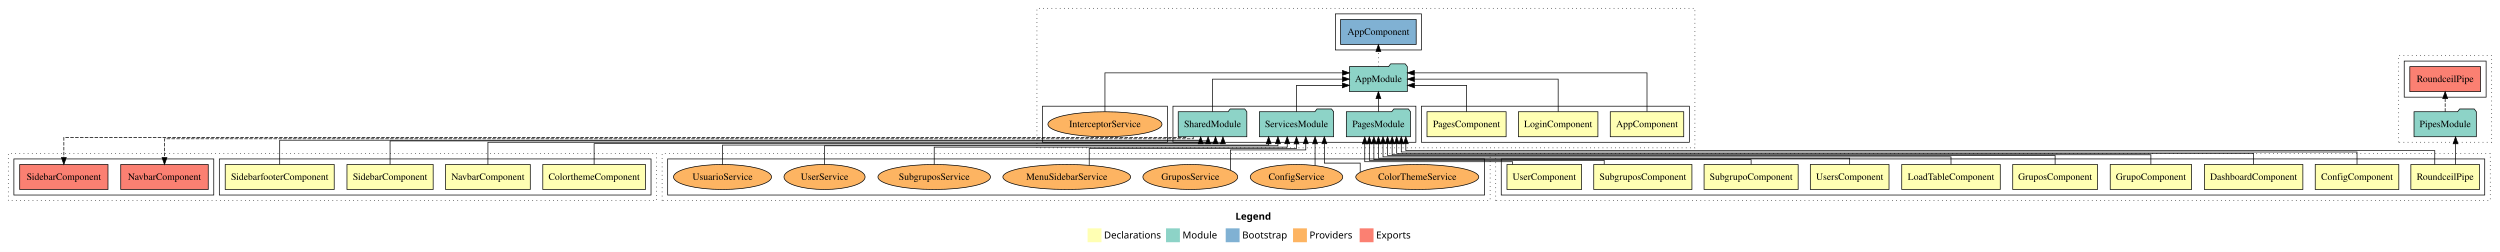
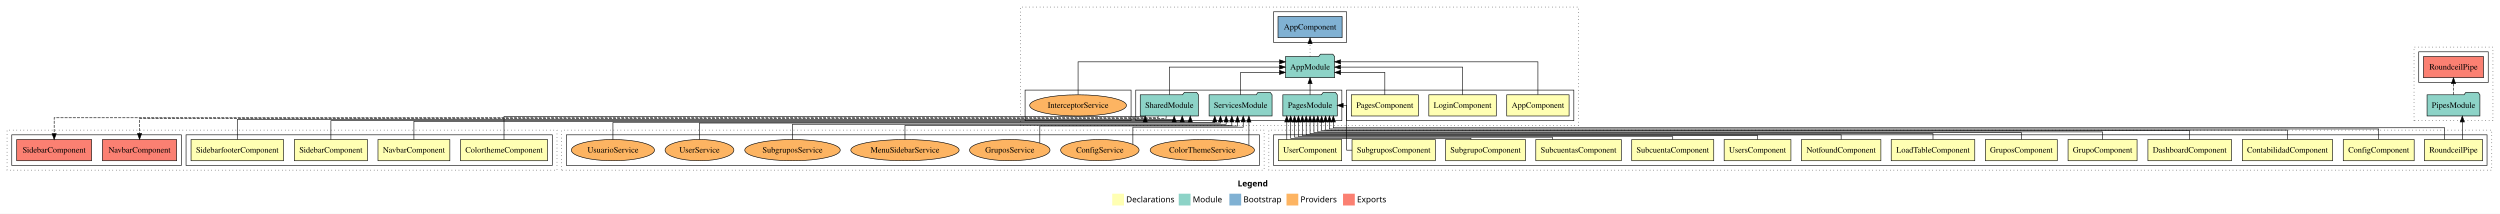
- <svg xmlns="http://www.w3.org/2000/svg" width="3602pt" height="363pt" viewBox="0.00 0.00 3602.00 363.00">
+ <svg xmlns="http://www.w3.org/2000/svg" width="4246pt" height="363pt" viewBox="0.00 0.00 4246.00 363.00">
  <g id="graph0" class="graph" transform="scale(1 1) rotate(0) translate(4 359)">
-     <polygon fill="#ffffff" stroke="transparent" points="-4,4 -4,-359 3598,-359 3598,4 -4,4" />
-     <text text-anchor="start" x="1776.009" y="-42.4" font-family="sans-serif" font-weight="bold" font-size="14.00" fill="#000000">Legend</text>
-     <polygon fill="#ffffb3" stroke="transparent" points="1563,-10 1563,-30 1583,-30 1583,-10 1563,-10" />
-     <text text-anchor="start" x="1586.629" y="-15.4" font-family="sans-serif" font-size="14.00" fill="#000000">  Declarations</text>
-     <polygon fill="#8dd3c7" stroke="transparent" points="1676,-10 1676,-30 1696,-30 1696,-10 1676,-10" />
-     <text text-anchor="start" x="1699.725" y="-15.4" font-family="sans-serif" font-size="14.00" fill="#000000">  Module</text>
-     <polygon fill="#80b1d3" stroke="transparent" points="1762,-10 1762,-30 1782,-30 1782,-10 1762,-10" />
-     <text text-anchor="start" x="1785.781" y="-15.4" font-family="sans-serif" font-size="14.00" fill="#000000">  Bootstrap</text>
-     <polygon fill="#fdb462" stroke="transparent" points="1859,-10 1859,-30 1879,-30 1879,-10 1859,-10" />
-     <text text-anchor="start" x="1882.673" y="-15.4" font-family="sans-serif" font-size="14.00" fill="#000000">  Providers</text>
-     <polygon fill="#fb8072" stroke="transparent" points="1955,-10 1955,-30 1975,-30 1975,-10 1955,-10" />
-     <text text-anchor="start" x="1978.726" y="-15.4" font-family="sans-serif" font-size="14.00" fill="#000000">  Exports</text>
+     <polygon fill="#ffffff" stroke="transparent" points="-4,4 -4,-359 4242,-359 4242,4 -4,4" />
+     <text text-anchor="start" x="2098.009" y="-42.4" font-family="sans-serif" font-weight="bold" font-size="14.00" fill="#000000">Legend</text>
+     <polygon fill="#ffffb3" stroke="transparent" points="1885,-10 1885,-30 1905,-30 1905,-10 1885,-10" />
+     <text text-anchor="start" x="1908.629" y="-15.4" font-family="sans-serif" font-size="14.00" fill="#000000">  Declarations</text>
+     <polygon fill="#8dd3c7" stroke="transparent" points="1998,-10 1998,-30 2018,-30 2018,-10 1998,-10" />
+     <text text-anchor="start" x="2021.725" y="-15.4" font-family="sans-serif" font-size="14.00" fill="#000000">  Module</text>
+     <polygon fill="#80b1d3" stroke="transparent" points="2084,-10 2084,-30 2104,-30 2104,-10 2084,-10" />
+     <text text-anchor="start" x="2107.781" y="-15.4" font-family="sans-serif" font-size="14.00" fill="#000000">  Bootstrap</text>
+     <polygon fill="#fdb462" stroke="transparent" points="2181,-10 2181,-30 2201,-30 2201,-10 2181,-10" />
+     <text text-anchor="start" x="2204.673" y="-15.4" font-family="sans-serif" font-size="14.00" fill="#000000">  Providers</text>
+     <polygon fill="#fb8072" stroke="transparent" points="2277,-10 2277,-30 2297,-30 2297,-10 2277,-10" />
+     <text text-anchor="start" x="2300.726" y="-15.4" font-family="sans-serif" font-size="14.00" fill="#000000">  Exports</text>
    <g id="clust1" class="cluster">
-       <polygon fill="none" stroke="#000000" stroke-dasharray="1,5" points="1490,-146 1490,-347 2438,-347 2438,-146 1490,-146" />
+       <polygon fill="none" stroke="#000000" stroke-dasharray="1,5" points="1729,-146 1729,-347 2677,-347 2677,-146 1729,-146" />
    </g>
    <g id="clust2" class="cluster">
-       <polygon fill="none" stroke="#000000" points="2044,-154 2044,-206 2430,-206 2430,-154 2044,-154" />
+       <polygon fill="none" stroke="#000000" points="2283,-154 2283,-206 2669,-206 2669,-154 2283,-154" />
    </g>
    <g id="clust6" class="cluster">
-       <polygon fill="none" stroke="#000000" points="1686,-154 1686,-206 2036,-206 2036,-154 1686,-154" />
+       <polygon fill="none" stroke="#000000" points="1925,-154 1925,-206 2275,-206 2275,-154 1925,-154" />
    </g>
    <g id="clust8" class="cluster">
-       <polygon fill="none" stroke="#000000" points="1920,-287 1920,-339 2044,-339 2044,-287 1920,-287" />
+       <polygon fill="none" stroke="#000000" points="2159,-287 2159,-339 2283,-339 2283,-287 2159,-287" />
    </g>
    <g id="clust9" class="cluster">
-       <polygon fill="none" stroke="#000000" points="1498,-154 1498,-206 1678,-206 1678,-154 1498,-154" />
+       <polygon fill="none" stroke="#000000" points="1737,-154 1737,-206 1917,-206 1917,-154 1737,-154" />
    </g>
    <g id="clust10" class="cluster">
-       <polygon fill="none" stroke="#000000" stroke-dasharray="1,5" points="2151,-70 2151,-138 3584,-138 3584,-70 2151,-70" />
+       <polygon fill="none" stroke="#000000" stroke-dasharray="1,5" points="2151,-70 2151,-138 4228,-138 4228,-70 2151,-70" />
    </g>
    <g id="clust11" class="cluster">
-       <polygon fill="none" stroke="#000000" points="2159,-78 2159,-130 3576,-130 3576,-78 2159,-78" />
-     </g>
-     <g id="clust26" class="cluster">
-       <polygon fill="none" stroke="#000000" stroke-dasharray="1,5" points="3452,-154 3452,-279 3586,-279 3586,-154 3452,-154" />
+       <polygon fill="none" stroke="#000000" points="2159,-78 2159,-130 4220,-130 4220,-78 2159,-78" />
    </g>
    <g id="clust30" class="cluster">
-       <polygon fill="none" stroke="#000000" points="3460,-219 3460,-271 3578,-271 3578,-219 3460,-219" />
-     </g>
-     <g id="clust33" class="cluster">
+       <polygon fill="none" stroke="#000000" stroke-dasharray="1,5" points="4096,-154 4096,-279 4230,-279 4230,-154 4096,-154" />
+     </g>
+     <g id="clust34" class="cluster">
+       <polygon fill="none" stroke="#000000" points="4104,-219 4104,-271 4222,-271 4222,-219 4104,-219" />
+     </g>
+     <g id="clust37" class="cluster">
      <polygon fill="none" stroke="#000000" stroke-dasharray="1,5" points="950,-70 950,-138 2143,-138 2143,-70 950,-70" />
    </g>
-     <g id="clust38" class="cluster">
+     <g id="clust42" class="cluster">
      <polygon fill="none" stroke="#000000" points="958,-78 958,-130 2135,-130 2135,-78 958,-78" />
    </g>
-     <g id="clust39" class="cluster">
+     <g id="clust43" class="cluster">
      <polygon fill="none" stroke="#000000" stroke-dasharray="1,5" points="8,-70 8,-138 942,-138 942,-70 8,-70" />
    </g>
-     <g id="clust40" class="cluster">
+     <g id="clust44" class="cluster">
      <polygon fill="none" stroke="#000000" points="312,-78 312,-130 934,-130 934,-78 312,-78" />
    </g>
-     <g id="clust46" class="cluster">
+     <g id="clust50" class="cluster">
      <polygon fill="none" stroke="#000000" points="16,-78 16,-130 304,-130 304,-78 16,-78" />
    </g>
    <g id="node1" class="node">
-       <polygon fill="#ffffb3" stroke="#000000" points="2421.94,-198 2316.06,-198 2316.06,-162 2421.94,-162 2421.94,-198" />
-       <text text-anchor="middle" x="2369" y="-175.8" font-family="Times,serif" font-size="14.00" fill="#000000">AppComponent</text>
+       <polygon fill="#ffffb3" stroke="#000000" points="2660.94,-198 2555.06,-198 2555.06,-162 2660.94,-162 2660.94,-198" />
+       <text text-anchor="middle" x="2608" y="-175.8" font-family="Times,serif" font-size="14.00" fill="#000000">AppComponent</text>
    </g>
    <g id="node4" class="node">
-       <polygon fill="#8dd3c7" stroke="#000000" points="2023.657,-263 2020.657,-267 1999.657,-267 1996.657,-263 1940.343,-263 1940.343,-227 2023.657,-227 2023.657,-263" />
-       <text text-anchor="middle" x="1982" y="-240.8" font-family="Times,serif" font-size="14.00" fill="#000000">AppModule</text>
+       <polygon fill="#8dd3c7" stroke="#000000" points="2262.657,-263 2259.657,-267 2238.657,-267 2235.657,-263 2179.343,-263 2179.343,-227 2262.657,-227 2262.657,-263" />
+       <text text-anchor="middle" x="2221" y="-240.8" font-family="Times,serif" font-size="14.00" fill="#000000">AppModule</text>
    </g>
    <g id="edge1" class="edge">
-       <path fill="none" stroke="#000000" d="M2369,-198.292C2369,-220.206 2369,-254 2369,-254 2369,-254 2033.784,-254 2033.784,-254" />
-       <polygon fill="#000000" stroke="#000000" points="2033.784,-250.5 2023.784,-254 2033.783,-257.5 2033.784,-250.5" />
+       <path fill="none" stroke="#000000" d="M2608,-198.292C2608,-220.206 2608,-254 2608,-254 2608,-254 2272.784,-254 2272.784,-254" />
+       <polygon fill="#000000" stroke="#000000" points="2272.784,-250.5 2262.784,-254 2272.783,-257.5 2272.784,-250.5" />
    </g>
    <g id="node2" class="node">
-       <polygon fill="#ffffb3" stroke="#000000" points="2298.276,-198 2183.724,-198 2183.724,-162 2298.276,-162 2298.276,-198" />
-       <text text-anchor="middle" x="2241" y="-175.8" font-family="Times,serif" font-size="14.00" fill="#000000">LoginComponent</text>
+       <polygon fill="#ffffb3" stroke="#000000" points="2537.276,-198 2422.724,-198 2422.724,-162 2537.276,-162 2537.276,-198" />
+       <text text-anchor="middle" x="2480" y="-175.8" font-family="Times,serif" font-size="14.00" fill="#000000">LoginComponent</text>
    </g>
    <g id="edge2" class="edge">
-       <path fill="none" stroke="#000000" d="M2241,-198.106C2241,-217.339 2241,-245 2241,-245 2241,-245 2033.901,-245 2033.901,-245" />
-       <polygon fill="#000000" stroke="#000000" points="2033.901,-241.5 2023.901,-245 2033.901,-248.5 2033.901,-241.5" />
+       <path fill="none" stroke="#000000" d="M2480,-198.106C2480,-217.339 2480,-245 2480,-245 2480,-245 2272.901,-245 2272.901,-245" />
+       <polygon fill="#000000" stroke="#000000" points="2272.901,-241.5 2262.901,-245 2272.901,-248.5 2272.901,-241.5" />
    </g>
    <g id="node3" class="node">
-       <polygon fill="#ffffb3" stroke="#000000" points="2165.989,-198 2052.011,-198 2052.011,-162 2165.989,-162 2165.989,-198" />
-       <text text-anchor="middle" x="2109" y="-175.8" font-family="Times,serif" font-size="14.00" fill="#000000">PagesComponent</text>
+       <polygon fill="#ffffb3" stroke="#000000" points="2404.989,-198 2291.011,-198 2291.011,-162 2404.989,-162 2404.989,-198" />
+       <text text-anchor="middle" x="2348" y="-175.8" font-family="Times,serif" font-size="14.00" fill="#000000">PagesComponent</text>
    </g>
    <g id="edge3" class="edge">
-       <path fill="none" stroke="#000000" d="M2109,-198.027C2109,-214.398 2109,-236 2109,-236 2109,-236 2033.937,-236 2033.937,-236" />
-       <polygon fill="#000000" stroke="#000000" points="2033.937,-232.5 2023.937,-236 2033.937,-239.5 2033.937,-232.5" />
+       <path fill="none" stroke="#000000" d="M2348,-198.027C2348,-214.398 2348,-236 2348,-236 2348,-236 2272.936,-236 2272.936,-236" />
+       <polygon fill="#000000" stroke="#000000" points="2272.937,-232.5 2262.936,-236 2272.936,-239.5 2272.937,-232.5" />
    </g>
    <g id="node8" class="node">
-       <polygon fill="#80b1d3" stroke="#000000" points="2036.439,-331 1927.561,-331 1927.561,-295 2036.439,-295 2036.439,-331" />
-       <text text-anchor="middle" x="1982" y="-308.8" font-family="Times,serif" font-size="14.00" fill="#000000">AppComponent </text>
+       <polygon fill="#80b1d3" stroke="#000000" points="2275.439,-331 2166.561,-331 2166.561,-295 2275.439,-295 2275.439,-331" />
+       <text text-anchor="middle" x="2221" y="-308.8" font-family="Times,serif" font-size="14.00" fill="#000000">AppComponent </text>
    </g>
    <g id="edge7" class="edge">
-       <path fill="none" stroke="#000000" stroke-dasharray="1,5" d="M1982,-263.223C1982,-263.223 1982,-284.727 1982,-284.727" />
-       <polygon fill="#000000" stroke="#000000" points="1978.5,-284.727 1982,-294.727 1985.5,-284.727 1978.5,-284.727" />
+       <path fill="none" stroke="#000000" stroke-dasharray="1,5" d="M2221,-263.223C2221,-263.223 2221,-284.727 2221,-284.727" />
+       <polygon fill="#000000" stroke="#000000" points="2217.5,-284.727 2221,-294.727 2224.5,-284.727 2217.5,-284.727" />
    </g>
    <g id="node5" class="node">
-       <polygon fill="#8dd3c7" stroke="#000000" points="2028.206,-198 2025.206,-202 2004.206,-202 2001.206,-198 1935.794,-198 1935.794,-162 2028.206,-162 2028.206,-198" />
-       <text text-anchor="middle" x="1982" y="-175.8" font-family="Times,serif" font-size="14.00" fill="#000000">PagesModule</text>
+       <polygon fill="#8dd3c7" stroke="#000000" points="2267.206,-198 2264.206,-202 2243.206,-202 2240.206,-198 2174.794,-198 2174.794,-162 2267.206,-162 2267.206,-198" />
+       <text text-anchor="middle" x="2221" y="-175.8" font-family="Times,serif" font-size="14.00" fill="#000000">PagesModule</text>
    </g>
    <g id="edge4" class="edge">
-       <path fill="none" stroke="#000000" d="M1982,-198.106C1982,-198.106 1982,-216.991 1982,-216.991" />
-       <polygon fill="#000000" stroke="#000000" points="1978.5,-216.991 1982,-226.991 1985.5,-216.991 1978.5,-216.991" />
+       <path fill="none" stroke="#000000" d="M2221,-198.106C2221,-198.106 2221,-216.991 2221,-216.991" />
+       <polygon fill="#000000" stroke="#000000" points="2217.5,-216.991 2221,-226.991 2224.5,-216.991 2217.5,-216.991" />
    </g>
    <g id="node6" class="node">
-       <polygon fill="#8dd3c7" stroke="#000000" points="1917.472,-198 1914.472,-202 1893.472,-202 1890.472,-198 1810.528,-198 1810.528,-162 1917.472,-162 1917.472,-198" />
-       <text text-anchor="middle" x="1864" y="-175.8" font-family="Times,serif" font-size="14.00" fill="#000000">ServicesModule</text>
+       <polygon fill="#8dd3c7" stroke="#000000" points="2156.472,-198 2153.472,-202 2132.472,-202 2129.472,-198 2049.528,-198 2049.528,-162 2156.472,-162 2156.472,-198" />
+       <text text-anchor="middle" x="2103" y="-175.8" font-family="Times,serif" font-size="14.00" fill="#000000">ServicesModule</text>
    </g>
    <g id="edge5" class="edge">
-       <path fill="none" stroke="#000000" d="M1864,-198.027C1864,-214.398 1864,-236 1864,-236 1864,-236 1930.065,-236 1930.065,-236" />
-       <polygon fill="#000000" stroke="#000000" points="1930.065,-239.5 1940.065,-236 1930.065,-232.5 1930.065,-239.5" />
+       <path fill="none" stroke="#000000" d="M2103,-198.027C2103,-214.398 2103,-236 2103,-236 2103,-236 2169.065,-236 2169.065,-236" />
+       <polygon fill="#000000" stroke="#000000" points="2169.065,-239.5 2179.065,-236 2169.065,-232.5 2169.065,-239.5" />
    </g>
    <g id="node7" class="node">
-       <polygon fill="#8dd3c7" stroke="#000000" points="1792.423,-198 1789.423,-202 1768.423,-202 1765.423,-198 1693.577,-198 1693.577,-162 1792.423,-162 1792.423,-198" />
-       <text text-anchor="middle" x="1743" y="-175.8" font-family="Times,serif" font-size="14.00" fill="#000000">SharedModule</text>
+       <polygon fill="#8dd3c7" stroke="#000000" points="2031.423,-198 2028.423,-202 2007.423,-202 2004.423,-198 1932.577,-198 1932.577,-162 2031.423,-162 2031.423,-198" />
+       <text text-anchor="middle" x="1982" y="-175.8" font-family="Times,serif" font-size="14.00" fill="#000000">SharedModule</text>
    </g>
    <g id="edge6" class="edge">
-       <path fill="none" stroke="#000000" d="M1743,-198.106C1743,-217.339 1743,-245 1743,-245 1743,-245 1930.096,-245 1930.096,-245" />
-       <polygon fill="#000000" stroke="#000000" points="1930.096,-248.5 1940.096,-245 1930.096,-241.5 1930.096,-248.5" />
-     </g>
-     <g id="node33" class="node">
+       <path fill="none" stroke="#000000" d="M1982,-198.106C1982,-217.339 1982,-245 1982,-245 1982,-245 2169.096,-245 2169.096,-245" />
+       <polygon fill="#000000" stroke="#000000" points="2169.096,-248.5 2179.096,-245 2169.096,-241.5 2169.096,-248.5" />
+     </g>
+     <g id="node37" class="node">
      <polygon fill="#fb8072" stroke="#000000" points="296.029,-122 169.971,-122 169.971,-86 296.029,-86 296.029,-122" />
      <text text-anchor="middle" x="233" y="-99.8" font-family="Times,serif" font-size="14.00" fill="#000000">NavbarComponent </text>
    </g>
-     <g id="edge32" class="edge">
-       <path fill="none" stroke="#000000" stroke-dasharray="5,2" d="M1715.196,-161.92C1715.196,-160.154 1715.196,-159 1715.196,-159 1715.196,-159 233,-159 233,-159 233,-159 233,-132.009 233,-132.009" />
-       <polygon fill="#000000" stroke="#000000" points="236.5,-132.009 233,-122.009 229.5,-132.009 236.5,-132.009" />
-     </g>
-     <g id="node34" class="node">
+     <g id="edge36" class="edge">
+       <path fill="none" stroke="#000000" stroke-dasharray="5,2" d="M1976.536,-161.832C1976.536,-159.552 1976.536,-158 1976.536,-158 1976.536,-158 233,-158 233,-158 233,-158 233,-132.282 233,-132.282" />
+       <polygon fill="#000000" stroke="#000000" points="236.5,-132.282 233,-122.282 229.5,-132.282 236.5,-132.282" />
+     </g>
+     <g id="node38" class="node">
      <polygon fill="#fb8072" stroke="#000000" points="151.596,-122 24.404,-122 24.404,-86 151.596,-86 151.596,-122" />
      <text text-anchor="middle" x="88" y="-99.8" font-family="Times,serif" font-size="14.00" fill="#000000">SidebarComponent </text>
    </g>
-     <g id="edge33" class="edge">
-       <path fill="none" stroke="#000000" stroke-dasharray="5,2" d="M1704.493,-161.816C1704.493,-161.297 1704.493,-161 1704.493,-161 1704.493,-161 88,-161 88,-161 88,-161 88,-132.035 88,-132.035" />
-       <polygon fill="#000000" stroke="#000000" points="91.5,-132.035 88,-122.035 84.5,-132.035 91.5,-132.035" />
+     <g id="edge37" class="edge">
+       <path fill="none" stroke="#000000" stroke-dasharray="5,2" d="M1962.868,-161.92C1962.868,-160.154 1962.868,-159 1962.868,-159 1962.868,-159 88,-159 88,-159 88,-159 88,-132.009 88,-132.009" />
+       <polygon fill="#000000" stroke="#000000" points="91.5,-132.009 88,-122.009 84.5,-132.009 91.5,-132.009" />
    </g>
    <g id="node9" class="node">
-       <ellipse fill="#fdb462" stroke="#000000" cx="1588" cy="-180" rx="82.199" ry="18" />
-       <text text-anchor="middle" x="1588" y="-175.8" font-family="Times,serif" font-size="14.00" fill="#000000">InterceptorService</text>
+       <ellipse fill="#fdb462" stroke="#000000" cx="1827" cy="-180" rx="82.199" ry="18" />
+       <text text-anchor="middle" x="1827" y="-175.8" font-family="Times,serif" font-size="14.00" fill="#000000">InterceptorService</text>
    </g>
    <g id="edge8" class="edge">
-       <path fill="none" stroke="#000000" d="M1588,-198.292C1588,-220.206 1588,-254 1588,-254 1588,-254 1930.208,-254 1930.208,-254" />
-       <polygon fill="#000000" stroke="#000000" points="1930.208,-257.5 1940.208,-254 1930.208,-250.5 1930.208,-257.5" />
+       <path fill="none" stroke="#000000" d="M1827,-198.292C1827,-220.206 1827,-254 1827,-254 1827,-254 2169.208,-254 2169.208,-254" />
+       <polygon fill="#000000" stroke="#000000" points="2169.208,-257.5 2179.208,-254 2169.208,-250.5 2169.208,-257.5" />
    </g>
    <g id="node10" class="node">
-       <polygon fill="#ffffb3" stroke="#000000" points="3452.22,-122 3331.78,-122 3331.78,-86 3452.22,-86 3452.22,-122" />
-       <text text-anchor="middle" x="3392" y="-99.8" font-family="Times,serif" font-size="14.00" fill="#000000">ConfigComponent</text>
+       <polygon fill="#ffffb3" stroke="#000000" points="4096.22,-122 3975.78,-122 3975.78,-86 4096.22,-86 4096.22,-122" />
+       <text text-anchor="middle" x="4036" y="-99.8" font-family="Times,serif" font-size="14.00" fill="#000000">ConfigComponent</text>
    </g>
    <g id="edge9" class="edge">
-       <path fill="none" stroke="#000000" d="M3392,-122.422C3392,-131.279 3392,-140 3392,-140 3392,-140 2014.952,-140 2014.952,-140 2014.952,-140 2014.952,-151.873 2014.952,-151.873" />
-       <polygon fill="#000000" stroke="#000000" points="2011.453,-151.873 2014.952,-161.873 2018.453,-151.873 2011.453,-151.873" />
+       <path fill="none" stroke="#000000" d="M4036,-122.422C4036,-131.279 4036,-140 4036,-140 4036,-140 2253.931,-140 2253.931,-140 2253.931,-140 2253.931,-151.873 2253.931,-151.873" />
+       <polygon fill="#000000" stroke="#000000" points="2250.431,-151.873 2253.931,-161.873 2257.431,-151.873 2250.431,-151.873" />
    </g>
    <g id="node11" class="node">
-       <polygon fill="#ffffb3" stroke="#000000" points="3313.973,-122 3172.027,-122 3172.027,-86 3313.973,-86 3313.973,-122" />
-       <text text-anchor="middle" x="3243" y="-99.8" font-family="Times,serif" font-size="14.00" fill="#000000">DashboardComponent</text>
+       <polygon fill="#ffffb3" stroke="#000000" points="3957.661,-122 3804.339,-122 3804.339,-86 3957.661,-86 3957.661,-122" />
+       <text text-anchor="middle" x="3881" y="-99.8" font-family="Times,serif" font-size="14.00" fill="#000000">ContabilidadComponent</text>
    </g>
    <g id="edge10" class="edge">
-       <path fill="none" stroke="#000000" d="M3243,-122.194C3243,-130.278 3243,-138 3243,-138 3243,-138 2008.377,-138 2008.377,-138 2008.377,-138 2008.377,-151.945 2008.377,-151.945" />
-       <polygon fill="#000000" stroke="#000000" points="2004.877,-151.944 2008.377,-161.945 2011.877,-151.945 2004.877,-151.944" />
+       <path fill="none" stroke="#000000" d="M3881,-122.194C3881,-130.278 3881,-138 3881,-138 3881,-138 2247.345,-138 2247.345,-138 2247.345,-138 2247.345,-151.945 2247.345,-151.945" />
+       <polygon fill="#000000" stroke="#000000" points="2243.845,-151.944 2247.345,-161.945 2250.845,-151.945 2243.845,-151.944" />
    </g>
    <g id="node12" class="node">
-       <polygon fill="#ffffb3" stroke="#000000" points="3153.6,-122 3036.4,-122 3036.4,-86 3153.6,-86 3153.6,-122" />
-       <text text-anchor="middle" x="3095" y="-99.8" font-family="Times,serif" font-size="14.00" fill="#000000">GrupoComponent</text>
+       <polygon fill="#ffffb3" stroke="#000000" points="3785.973,-122 3644.027,-122 3644.027,-86 3785.973,-86 3785.973,-122" />
+       <text text-anchor="middle" x="3715" y="-99.8" font-family="Times,serif" font-size="14.00" fill="#000000">DashboardComponent</text>
    </g>
    <g id="edge11" class="edge">
-       <path fill="none" stroke="#000000" d="M3095,-122.243C3095,-129.43 3095,-136 3095,-136 3095,-136 2001.802,-136 2001.802,-136 2001.802,-136 2001.802,-151.85 2001.802,-151.85" />
-       <polygon fill="#000000" stroke="#000000" points="1998.302,-151.849 2001.802,-161.85 2005.302,-151.85 1998.302,-151.849" />
+       <path fill="none" stroke="#000000" d="M3715,-122.045C3715,-129.749 3715,-137 3715,-137 3715,-137 2240.758,-137 2240.758,-137 2240.758,-137 2240.758,-151.515 2240.758,-151.515" />
+       <polygon fill="#000000" stroke="#000000" points="2237.259,-151.514 2240.758,-161.515 2244.259,-151.515 2237.259,-151.514" />
    </g>
    <g id="node13" class="node">
-       <polygon fill="#ffffb3" stroke="#000000" points="3018.045,-122 2895.955,-122 2895.955,-86 3018.045,-86 3018.045,-122" />
-       <text text-anchor="middle" x="2957" y="-99.8" font-family="Times,serif" font-size="14.00" fill="#000000">GruposComponent</text>
+       <polygon fill="#ffffb3" stroke="#000000" points="3625.6,-122 3508.4,-122 3508.4,-86 3625.6,-86 3625.6,-122" />
+       <text text-anchor="middle" x="3567" y="-99.8" font-family="Times,serif" font-size="14.00" fill="#000000">GrupoComponent</text>
    </g>
    <g id="edge12" class="edge">
-       <path fill="none" stroke="#000000" d="M2957,-122.033C2957,-128.853 2957,-135 2957,-135 2957,-135 1995.226,-135 1995.226,-135 1995.226,-135 1995.226,-151.956 1995.226,-151.956" />
-       <polygon fill="#000000" stroke="#000000" points="1991.726,-151.956 1995.226,-161.956 1998.726,-151.956 1991.726,-151.956" />
+       <path fill="none" stroke="#000000" d="M3567,-122.033C3567,-128.853 3567,-135 3567,-135 3567,-135 2234.172,-135 2234.172,-135 2234.172,-135 2234.172,-151.956 2234.172,-151.956" />
+       <polygon fill="#000000" stroke="#000000" points="2230.672,-151.956 2234.172,-161.956 2237.672,-151.956 2230.672,-151.956" />
    </g>
    <g id="node14" class="node">
-       <polygon fill="#ffffb3" stroke="#000000" points="2877.972,-122 2736.028,-122 2736.028,-86 2877.972,-86 2877.972,-122" />
-       <text text-anchor="middle" x="2807" y="-99.8" font-family="Times,serif" font-size="14.00" fill="#000000">LoadTableComponent</text>
+       <polygon fill="#ffffb3" stroke="#000000" points="3490.045,-122 3367.955,-122 3367.955,-86 3490.045,-86 3490.045,-122" />
+       <text text-anchor="middle" x="3429" y="-99.8" font-family="Times,serif" font-size="14.00" fill="#000000">GruposComponent</text>
    </g>
    <g id="edge13" class="edge">
-       <path fill="none" stroke="#000000" d="M2807,-122.201C2807,-128.028 2807,-133 2807,-133 2807,-133 1988.651,-133 1988.651,-133 1988.651,-133 1988.651,-151.963 1988.651,-151.963" />
-       <polygon fill="#000000" stroke="#000000" points="1985.151,-151.963 1988.651,-161.963 1992.151,-151.963 1985.151,-151.963" />
+       <path fill="none" stroke="#000000" d="M3429,-122.143C3429,-128.461 3429,-134 3429,-134 3429,-134 2227.586,-134 2227.586,-134 2227.586,-134 2227.586,-151.82 2227.586,-151.82" />
+       <polygon fill="#000000" stroke="#000000" points="2224.086,-151.82 2227.586,-161.82 2231.086,-151.82 2224.086,-151.82" />
    </g>
    <g id="node15" class="node">
-       <polygon fill="#ffffb3" stroke="#000000" points="3568.436,-122 3469.564,-122 3469.564,-86 3568.436,-86 3568.436,-122" />
-       <text text-anchor="middle" x="3519" y="-99.8" font-family="Times,serif" font-size="14.00" fill="#000000">RoundceilPipe</text>
+       <polygon fill="#ffffb3" stroke="#000000" points="3349.972,-122 3208.028,-122 3208.028,-86 3349.972,-86 3349.972,-122" />
+       <text text-anchor="middle" x="3279" y="-99.8" font-family="Times,serif" font-size="14.00" fill="#000000">LoadTableComponent</text>
    </g>
    <g id="edge14" class="edge">
-       <path fill="none" stroke="#000000" d="M3504.02,-122.11C3504.02,-131.897 3504.02,-142 3504.02,-142 3504.02,-142 2021.528,-142 2021.528,-142 2021.528,-142 2021.528,-151.89 2021.528,-151.89" />
-       <polygon fill="#000000" stroke="#000000" points="2018.028,-151.89 2021.528,-161.89 2025.028,-151.89 2018.028,-151.89" />
+       <path fill="none" stroke="#000000" d="M3279,-122.207C3279,-127.555 3279,-132 3279,-132 3279,-132 2221,-132 2221,-132 2221,-132 2221,-151.853 2221,-151.853" />
+       <polygon fill="#000000" stroke="#000000" points="2217.5,-151.853 2221,-161.853 2224.5,-151.853 2217.5,-151.853" />
+     </g>
+     <g id="node16" class="node">
+       <polygon fill="#ffffb3" stroke="#000000" points="3190.49,-122 3055.51,-122 3055.51,-86 3190.49,-86 3190.49,-122" />
+       <text text-anchor="middle" x="3123" y="-99.8" font-family="Times,serif" font-size="14.00" fill="#000000">NotfoundComponent</text>
+     </g>
+     <g id="edge15" class="edge">
+       <path fill="none" stroke="#000000" d="M3123,-122.058C3123,-126.495 3123,-130 3123,-130 3123,-130 2214.414,-130 2214.414,-130 2214.414,-130 2214.414,-151.949 2214.414,-151.949" />
+       <polygon fill="#000000" stroke="#000000" points="2210.914,-151.949 2214.414,-161.949 2217.914,-151.949 2210.914,-151.949" />
+     </g>
+     <g id="node17" class="node">
+       <polygon fill="#ffffb3" stroke="#000000" points="4212.436,-122 4113.564,-122 4113.564,-86 4212.436,-86 4212.436,-122" />
+       <text text-anchor="middle" x="4163" y="-99.8" font-family="Times,serif" font-size="14.00" fill="#000000">RoundceilPipe</text>
+     </g>
+     <g id="edge16" class="edge">
+       <path fill="none" stroke="#000000" d="M4148.02,-122.11C4148.02,-131.897 4148.02,-142 4148.02,-142 4148.02,-142 2260.517,-142 2260.517,-142 2260.517,-142 2260.517,-151.89 2260.517,-151.89" />
+       <polygon fill="#000000" stroke="#000000" points="2257.017,-151.89 2260.517,-161.89 2264.017,-151.89 2257.017,-151.89" />
+     </g>
+     <g id="node24" class="node">
+       <polygon fill="#8dd3c7" stroke="#000000" points="4207.882,-198 4204.882,-202 4183.882,-202 4180.882,-198 4118.118,-198 4118.118,-162 4207.882,-162 4207.882,-198" />
+       <text text-anchor="middle" x="4163" y="-175.8" font-family="Times,serif" font-size="14.00" fill="#000000">PipesModule</text>
+     </g>
+     <g id="edge23" class="edge">
+       <path fill="none" stroke="#000000" d="M4177.98,-122.011C4177.98,-122.011 4177.98,-151.855 4177.98,-151.855" />
+       <polygon fill="#000000" stroke="#000000" points="4174.48,-151.855 4177.98,-161.855 4181.48,-151.855 4174.48,-151.855" />
+     </g>
+     <g id="node18" class="node">
+       <polygon fill="#ffffb3" stroke="#000000" points="2906.65,-122 2767.35,-122 2767.35,-86 2906.65,-86 2906.65,-122" />
+       <text text-anchor="middle" x="2837" y="-99.8" font-family="Times,serif" font-size="14.00" fill="#000000">SubcuentaComponent</text>
+     </g>
+     <g id="edge17" class="edge">
+       <path fill="none" stroke="#000000" d="M2837,-122.122C2837,-124.973 2837,-127 2837,-127 2837,-127 2201.242,-127 2201.242,-127 2201.242,-127 2201.242,-151.76 2201.242,-151.76" />
+       <polygon fill="#000000" stroke="#000000" points="2197.742,-151.76 2201.242,-161.76 2204.742,-151.76 2197.742,-151.76" />
+     </g>
+     <g id="node19" class="node">
+       <polygon fill="#ffffb3" stroke="#000000" points="2749.594,-122 2604.406,-122 2604.406,-86 2749.594,-86 2749.594,-122" />
+       <text text-anchor="middle" x="2677" y="-99.8" font-family="Times,serif" font-size="14.00" fill="#000000">SubcuentasComponent</text>
+     </g>
+     <g id="edge18" class="edge">
+       <path fill="none" stroke="#000000" d="M2632.586,-122.168C2632.586,-124.448 2632.586,-126 2632.586,-126 2632.586,-126 2194.655,-126 2194.655,-126 2194.655,-126 2194.655,-151.718 2194.655,-151.718" />
+       <polygon fill="#000000" stroke="#000000" points="2191.155,-151.718 2194.655,-161.718 2198.155,-151.718 2191.155,-151.718" />
    </g>
    <g id="node20" class="node">
-       <polygon fill="#8dd3c7" stroke="#000000" points="3563.882,-198 3560.882,-202 3539.882,-202 3536.882,-198 3474.118,-198 3474.118,-162 3563.882,-162 3563.882,-198" />
-       <text text-anchor="middle" x="3519" y="-175.8" font-family="Times,serif" font-size="14.00" fill="#000000">PipesModule</text>
-     </g>
-     <g id="edge19" class="edge">
-       <path fill="none" stroke="#000000" d="M3533.98,-122.011C3533.98,-122.011 3533.98,-151.855 3533.98,-151.855" />
-       <polygon fill="#000000" stroke="#000000" points="3530.481,-151.855 3533.98,-161.855 3537.481,-151.855 3530.481,-151.855" />
-     </g>
-     <g id="node16" class="node">
      <polygon fill="#ffffb3" stroke="#000000" points="2586.776,-122 2451.224,-122 2451.224,-86 2586.776,-86 2586.776,-122" />
      <text text-anchor="middle" x="2519" y="-99.8" font-family="Times,serif" font-size="14.00" fill="#000000">SubgrupoComponent</text>
    </g>
-     <g id="edge15" class="edge">
-       <path fill="none" stroke="#000000" d="M2519,-122.169C2519,-126.046 2519,-129 2519,-129 2519,-129 1975.5,-129 1975.5,-129 1975.5,-129 1975.5,-151.876 1975.5,-151.876" />
-       <polygon fill="#000000" stroke="#000000" points="1972.001,-151.876 1975.5,-161.876 1979.001,-151.876 1972.001,-151.876" />
-     </g>
-     <g id="node17" class="node">
+     <g id="edge19" class="edge">
+       <path fill="none" stroke="#000000" d="M2494.25,-122.154C2494.25,-123.297 2494.25,-124 2494.25,-124 2494.25,-124 2188.069,-124 2188.069,-124 2188.069,-124 2188.069,-151.973 2188.069,-151.973" />
+       <polygon fill="#000000" stroke="#000000" points="2184.569,-151.973 2188.069,-161.973 2191.569,-151.973 2184.569,-151.973" />
+     </g>
+     <g id="node21" class="node">
      <polygon fill="#ffffb3" stroke="#000000" points="2433.72,-122 2292.28,-122 2292.28,-86 2433.72,-86 2433.72,-122" />
      <text text-anchor="middle" x="2363" y="-99.8" font-family="Times,serif" font-size="14.00" fill="#000000">SubgruposComponent</text>
    </g>
-     <g id="edge16" class="edge">
-       <path fill="none" stroke="#000000" d="M2307.334,-122.19C2307.334,-125.538 2307.334,-128 2307.334,-128 2307.334,-128 1968.925,-128 1968.925,-128 1968.925,-128 1968.925,-151.813 1968.925,-151.813" />
-       <polygon fill="#000000" stroke="#000000" points="1965.425,-151.813 1968.925,-161.813 1972.425,-151.813 1965.425,-151.813" />
-     </g>
-     <g id="node18" class="node">
+     <g id="edge20" class="edge">
+       <path fill="none" stroke="#000000" d="M2292.387,-104C2286.787,-104 2283.238,-104 2283.238,-104 2283.238,-104 2283.238,-180 2283.238,-180 2283.238,-180 2277.21,-180 2277.21,-180" />
+       <polygon fill="#000000" stroke="#000000" points="2277.21,-176.5 2267.21,-180 2277.21,-183.5 2277.21,-176.5" />
+     </g>
+     <g id="node22" class="node">
      <polygon fill="#ffffb3" stroke="#000000" points="2274.759,-122 2167.241,-122 2167.241,-86 2274.759,-86 2274.759,-122" />
      <text text-anchor="middle" x="2221" y="-99.8" font-family="Times,serif" font-size="14.00" fill="#000000">UserComponent</text>
    </g>
-     <g id="edge17" class="edge">
-       <path fill="none" stroke="#000000" d="M2175.366,-122.168C2175.366,-124.448 2175.366,-126 2175.366,-126 2175.366,-126 1962.35,-126 1962.35,-126 1962.35,-126 1962.35,-151.718 1962.35,-151.718" />
-       <polygon fill="#000000" stroke="#000000" points="1958.85,-151.718 1962.35,-161.718 1965.85,-151.718 1958.85,-151.718" />
-     </g>
-     <g id="node19" class="node">
-       <polygon fill="#ffffb3" stroke="#000000" points="2717.704,-122 2604.296,-122 2604.296,-86 2717.704,-86 2717.704,-122" />
-       <text text-anchor="middle" x="2661" y="-99.8" font-family="Times,serif" font-size="14.00" fill="#000000">UsersComponent</text>
-     </g>
-     <g id="edge18" class="edge">
-       <path fill="none" stroke="#000000" d="M2661,-122.159C2661,-127.043 2661,-131 2661,-131 2661,-131 1982.076,-131 1982.076,-131 1982.076,-131 1982.076,-151.754 1982.076,-151.754" />
-       <polygon fill="#000000" stroke="#000000" points="1978.576,-151.754 1982.076,-161.754 1985.576,-151.754 1978.576,-151.754" />
-     </g>
-     <g id="node21" class="node">
-       <polygon fill="#fb8072" stroke="#000000" points="3569.935,-263 3468.065,-263 3468.065,-227 3569.935,-227 3569.935,-263" />
-       <text text-anchor="middle" x="3519" y="-240.8" font-family="Times,serif" font-size="14.00" fill="#000000">RoundceilPipe </text>
-     </g>
-     <g id="edge20" class="edge">
-       <path fill="none" stroke="#000000" stroke-dasharray="5,2" d="M3519,-198.106C3519,-198.106 3519,-216.991 3519,-216.991" />
-       <polygon fill="#000000" stroke="#000000" points="3515.5,-216.991 3519,-226.991 3522.5,-216.991 3515.5,-216.991" />
-     </g>
-     <g id="node22" class="node">
+     <g id="edge21" class="edge">
+       <path fill="none" stroke="#000000" d="M2181.483,-122.011C2181.483,-122.011 2181.483,-151.855 2181.483,-151.855" />
+       <polygon fill="#000000" stroke="#000000" points="2177.983,-151.855 2181.483,-161.855 2184.983,-151.855 2177.983,-151.855" />
+     </g>
+     <g id="node23" class="node">
+       <polygon fill="#ffffb3" stroke="#000000" points="3037.704,-122 2924.296,-122 2924.296,-86 3037.704,-86 3037.704,-122" />
+       <text text-anchor="middle" x="2981" y="-99.8" font-family="Times,serif" font-size="14.00" fill="#000000">UsersComponent</text>
+     </g>
+     <g id="edge22" class="edge">
+       <path fill="none" stroke="#000000" d="M2981,-122.169C2981,-126.046 2981,-129 2981,-129 2981,-129 2207.828,-129 2207.828,-129 2207.828,-129 2207.828,-151.876 2207.828,-151.876" />
+       <polygon fill="#000000" stroke="#000000" points="2204.328,-151.876 2207.828,-161.876 2211.328,-151.876 2204.328,-151.876" />
+     </g>
+     <g id="node25" class="node">
+       <polygon fill="#fb8072" stroke="#000000" points="4213.935,-263 4112.065,-263 4112.065,-227 4213.935,-227 4213.935,-263" />
+       <text text-anchor="middle" x="4163" y="-240.8" font-family="Times,serif" font-size="14.00" fill="#000000">RoundceilPipe </text>
+     </g>
+     <g id="edge24" class="edge">
+       <path fill="none" stroke="#000000" stroke-dasharray="5,2" d="M4163,-198.106C4163,-198.106 4163,-216.991 4163,-216.991" />
+       <polygon fill="#000000" stroke="#000000" points="4159.5,-216.991 4163,-226.991 4166.5,-216.991 4159.5,-216.991" />
+     </g>
+     <g id="node26" class="node">
      <ellipse fill="#fdb462" stroke="#000000" cx="2038" cy="-104" rx="88.602" ry="18" />
      <text text-anchor="middle" x="2038" y="-99.8" font-family="Times,serif" font-size="14.00" fill="#000000">ColorThemeService</text>
    </g>
-     <g id="edge21" class="edge">
-       <path fill="none" stroke="#000000" d="M1955.774,-111.221C1955.774,-116.949 1955.774,-124 1955.774,-124 1955.774,-124 1904.114,-124 1904.114,-124 1904.114,-124 1904.114,-151.973 1904.114,-151.973" />
-       <polygon fill="#000000" stroke="#000000" points="1900.615,-151.973 1904.114,-161.973 1907.615,-151.973 1900.615,-151.973" />
-     </g>
-     <g id="node23" class="node">
+     <g id="edge25" class="edge">
+       <path fill="none" stroke="#000000" d="M2117.14,-112.424C2117.14,-112.424 2117.14,-151.728 2117.14,-151.728" />
+       <polygon fill="#000000" stroke="#000000" points="2113.64,-151.728 2117.14,-161.728 2120.64,-151.728 2113.64,-151.728" />
+     </g>
+     <g id="node27" class="node">
      <ellipse fill="#fdb462" stroke="#000000" cx="1864" cy="-104" rx="66.632" ry="18" />
      <text text-anchor="middle" x="1864" y="-99.8" font-family="Times,serif" font-size="14.00" fill="#000000">ConfigService</text>
    </g>
-     <g id="edge22" class="edge">
-       <path fill="none" stroke="#000000" d="M1890.743,-120.867C1890.743,-120.867 1890.743,-151.853 1890.743,-151.853" />
-       <polygon fill="#000000" stroke="#000000" points="1887.243,-151.853 1890.743,-161.853 1894.243,-151.853 1887.243,-151.853" />
-     </g>
-     <g id="node24" class="node">
+     <g id="edge26" class="edge">
+       <path fill="none" stroke="#000000" d="M1920.083,-113.841C1920.083,-125.395 1920.083,-143 1920.083,-143 1920.083,-143 2107.479,-143 2107.479,-143 2107.479,-143 2107.479,-151.934 2107.479,-151.934" />
+       <polygon fill="#000000" stroke="#000000" points="2103.979,-151.934 2107.479,-161.934 2110.979,-151.934 2103.979,-151.934" />
+     </g>
+     <g id="node28" class="node">
      <ellipse fill="#fdb462" stroke="#000000" cx="1711" cy="-104" rx="68.338" ry="18" />
      <text text-anchor="middle" x="1711" y="-99.8" font-family="Times,serif" font-size="14.00" fill="#000000">GruposService</text>
    </g>
-     <g id="edge23" class="edge">
-       <path fill="none" stroke="#000000" d="M1768.715,-113.841C1768.715,-125.395 1768.715,-143 1768.715,-143 1768.715,-143 1877.371,-143 1877.371,-143 1877.371,-143 1877.371,-151.934 1877.371,-151.934" />
-       <polygon fill="#000000" stroke="#000000" points="1873.872,-151.934 1877.371,-161.934 1880.872,-151.934 1873.872,-151.934" />
-     </g>
-     <g id="node25" class="node">
+     <g id="edge27" class="edge">
+       <path fill="none" stroke="#000000" d="M1762.035,-116.08C1762.035,-128.174 1762.035,-145 1762.035,-145 1762.035,-145 2097.818,-145 2097.818,-145 2097.818,-145 2097.818,-151.68 2097.818,-151.68" />
+       <polygon fill="#000000" stroke="#000000" points="2094.318,-151.68 2097.818,-161.68 2101.318,-151.68 2094.318,-151.68" />
+     </g>
+     <g id="node29" class="node">
      <ellipse fill="#fdb462" stroke="#000000" cx="1533" cy="-104" rx="92.034" ry="18" />
      <text text-anchor="middle" x="1533" y="-99.8" font-family="Times,serif" font-size="14.00" fill="#000000">MenuSidebarService</text>
    </g>
-     <g id="edge24" class="edge">
-       <path fill="none" stroke="#000000" d="M1565.334,-121.15C1565.334,-132.385 1565.334,-145 1565.334,-145 1565.334,-145 1864,-145 1864,-145 1864,-145 1864,-151.68 1864,-151.68" />
-       <polygon fill="#000000" stroke="#000000" points="1860.5,-151.68 1864,-161.68 1867.5,-151.68 1860.5,-151.68" />
-     </g>
-     <g id="node26" class="node">
+     <g id="edge28" class="edge">
+       <path fill="none" stroke="#000000" d="M1533,-122.055C1533,-133.439 1533,-146 1533,-146 1533,-146 2088.157,-146 2088.157,-146 2088.157,-146 2088.157,-151.806 2088.157,-151.806" />
+       <polygon fill="#000000" stroke="#000000" points="2084.658,-151.805 2088.157,-161.806 2091.658,-151.806 2084.658,-151.805" />
+     </g>
+     <g id="node30" class="node">
      <ellipse fill="#fdb462" stroke="#000000" cx="1342" cy="-104" rx="81.103" ry="18" />
      <text text-anchor="middle" x="1342" y="-99.8" font-family="Times,serif" font-size="14.00" fill="#000000">SubgruposService</text>
    </g>
-     <g id="edge25" class="edge">
-       <path fill="none" stroke="#000000" d="M1342,-122.485C1342,-134.14 1342,-147 1342,-147 1342,-147 1850.629,-147 1850.629,-147 1850.629,-147 1850.629,-151.955 1850.629,-151.955" />
-       <polygon fill="#000000" stroke="#000000" points="1847.129,-151.955 1850.629,-161.955 1854.129,-151.955 1847.129,-151.955" />
-     </g>
-     <g id="node27" class="node">
+     <g id="edge29" class="edge">
+       <path fill="none" stroke="#000000" d="M1342,-122.15C1342,-134.271 1342,-148 1342,-148 1342,-148 2078.497,-148 2078.497,-148 2078.497,-148 2078.497,-151.757 2078.497,-151.757" />
+       <polygon fill="#000000" stroke="#000000" points="2074.997,-151.757 2078.497,-161.757 2081.997,-151.757 2074.997,-151.757" />
+     </g>
+     <g id="node31" class="node">
      <ellipse fill="#fdb462" stroke="#000000" cx="1184" cy="-104" rx="58.441" ry="18" />
      <text text-anchor="middle" x="1184" y="-99.8" font-family="Times,serif" font-size="14.00" fill="#000000">UserService</text>
    </g>
-     <g id="edge26" class="edge">
-       <path fill="none" stroke="#000000" d="M1184,-122.044C1184,-134.563 1184,-149 1184,-149 1184,-149 1837.257,-149 1837.257,-149 1837.257,-149 1837.257,-151.967 1837.257,-151.967" />
-       <polygon fill="#000000" stroke="#000000" points="1833.757,-151.967 1837.257,-161.967 1840.757,-151.967 1833.757,-151.967" />
-     </g>
-     <g id="node28" class="node">
+     <g id="edge30" class="edge">
+       <path fill="none" stroke="#000000" d="M1184,-122.18C1184,-135.038 1184,-150 1184,-150 1184,-150 2068.836,-150 2068.836,-150 2068.836,-150 2068.836,-151.857 2068.836,-151.857" />
+       <polygon fill="#000000" stroke="#000000" points="2065.336,-151.857 2068.836,-161.857 2072.336,-151.857 2065.336,-151.857" />
+     </g>
+     <g id="node32" class="node">
      <ellipse fill="#fdb462" stroke="#000000" cx="1037" cy="-104" rx="70.622" ry="18" />
      <text text-anchor="middle" x="1037" y="-99.8" font-family="Times,serif" font-size="14.00" fill="#000000">UsuarioService</text>
    </g>
-     <g id="edge27" class="edge">
-       <path fill="none" stroke="#000000" d="M1037,-122.18C1037,-135.038 1037,-150 1037,-150 1037,-150 1823.886,-150 1823.886,-150 1823.886,-150 1823.886,-151.857 1823.886,-151.857" />
-       <polygon fill="#000000" stroke="#000000" points="1820.386,-151.857 1823.886,-161.857 1827.386,-151.857 1820.386,-151.857" />
-     </g>
-     <g id="node29" class="node">
+     <g id="edge31" class="edge">
+       <path fill="none" stroke="#000000" d="M1037,-122.037C1037,-135.291 1037,-151 1037,-151 1037,-151 2059.175,-151 2059.175,-151 2059.175,-151 2059.175,-152.08 2059.175,-152.08" />
+       <polygon fill="#000000" stroke="#000000" points="2055.675,-151.798 2059.175,-161.798 2062.675,-151.799 2055.675,-151.798" />
+     </g>
+     <g id="node33" class="node">
      <polygon fill="#ffffb3" stroke="#000000" points="925.931,-122 778.069,-122 778.069,-86 925.931,-86 925.931,-122" />
      <text text-anchor="middle" x="852" y="-99.8" font-family="Times,serif" font-size="14.00" fill="#000000">ColorthemeComponent</text>
    </g>
-     <g id="edge28" class="edge">
-       <path fill="none" stroke="#000000" d="M852,-122.147C852,-135.739 852,-152 852,-152 852,-152 1758.012,-152 1758.012,-152 1758.012,-152 1758.012,-152.979 1758.012,-152.979" />
-       <polygon fill="#000000" stroke="#000000" points="1754.512,-151.793 1758.012,-161.793 1761.512,-151.793 1754.512,-151.793" />
-     </g>
-     <g id="node30" class="node">
+     <g id="edge32" class="edge">
+       <path fill="none" stroke="#000000" d="M852,-122.035C852,-138.734 852,-161 852,-161 852,-161 1940.994,-161 1940.994,-161 1940.994,-161 1940.994,-161.082 1940.994,-161.082" />
+       <polygon fill="#000000" stroke="#000000" points="1937.495,-151.816 1940.994,-161.816 1944.495,-151.817 1937.495,-151.816" />
+     </g>
+     <g id="node34" class="node">
      <polygon fill="#ffffb3" stroke="#000000" points="760.03,-122 637.97,-122 637.97,-86 760.03,-86 760.03,-122" />
      <text text-anchor="middle" x="699" y="-99.8" font-family="Times,serif" font-size="14.00" fill="#000000">NavbarComponent</text>
    </g>
-     <g id="edge29" class="edge">
-       <path fill="none" stroke="#000000" d="M699,-122.051C699,-136.373 699,-154 699,-154 699,-154 1747.308,-154 1747.308,-154 1747.308,-154 1747.308,-154.794 1747.308,-154.794" />
-       <polygon fill="#000000" stroke="#000000" points="1743.808,-151.942 1747.308,-161.942 1750.808,-151.942 1743.808,-151.942" />
-     </g>
-     <g id="node31" class="node">
+     <g id="edge33" class="edge">
+       <path fill="none" stroke="#000000" d="M699,-122.246C699,-136.177 699,-153 699,-153 699,-153 2017.542,-153 2017.542,-153 2017.542,-153 2017.542,-153.884 2017.542,-153.884" />
+       <polygon fill="#000000" stroke="#000000" points="2014.043,-151.841 2017.542,-161.841 2021.043,-151.841 2014.043,-151.841" />
+     </g>
+     <g id="node35" class="node">
      <polygon fill="#ffffb3" stroke="#000000" points="620.095,-122 495.905,-122 495.905,-86 620.095,-86 620.095,-122" />
      <text text-anchor="middle" x="558" y="-99.8" font-family="Times,serif" font-size="14.00" fill="#000000">SidebarComponent</text>
    </g>
-     <g id="edge30" class="edge">
-       <path fill="none" stroke="#000000" d="M558,-122.187C558,-137.182 558,-156 558,-156 558,-156 1736.604,-156 1736.604,-156 1736.604,-156 1736.604,-156.581 1736.604,-156.581" />
-       <polygon fill="#000000" stroke="#000000" points="1733.104,-151.81 1736.604,-161.81 1740.104,-151.81 1733.104,-151.81" />
-     </g>
-     <g id="node32" class="node">
+     <g id="edge34" class="edge">
+       <path fill="none" stroke="#000000" d="M558,-122.051C558,-136.373 558,-154 558,-154 558,-154 2003.874,-154 2003.874,-154 2003.874,-154 2003.874,-154.794 2003.874,-154.794" />
+       <polygon fill="#000000" stroke="#000000" points="2000.374,-151.942 2003.874,-161.942 2007.374,-151.942 2000.374,-151.942" />
+     </g>
+     <g id="node36" class="node">
      <polygon fill="#ffffb3" stroke="#000000" points="477.522,-122 320.478,-122 320.478,-86 477.522,-86 477.522,-122" />
      <text text-anchor="middle" x="399" y="-99.8" font-family="Times,serif" font-size="14.00" fill="#000000">SidebarfooterComponent</text>
    </g>
-     <g id="edge31" class="edge">
-       <path fill="none" stroke="#000000" d="M399,-122.24C399,-137.571 399,-157 399,-157 399,-157 1725.9,-157 1725.9,-157 1725.9,-157 1725.9,-157.488 1725.9,-157.488" />
-       <polygon fill="#000000" stroke="#000000" points="1722.4,-151.878 1725.9,-161.878 1729.4,-151.878 1722.4,-151.878" />
+     <g id="edge35" class="edge">
+       <path fill="none" stroke="#000000" d="M399,-122.187C399,-137.182 399,-156 399,-156 399,-156 1990.205,-156 1990.205,-156 1990.205,-156 1990.205,-156.581 1990.205,-156.581" />
+       <polygon fill="#000000" stroke="#000000" points="1986.705,-151.81 1990.205,-161.81 1993.705,-151.81 1986.705,-151.81" />
    </g>
  </g>
</svg>
